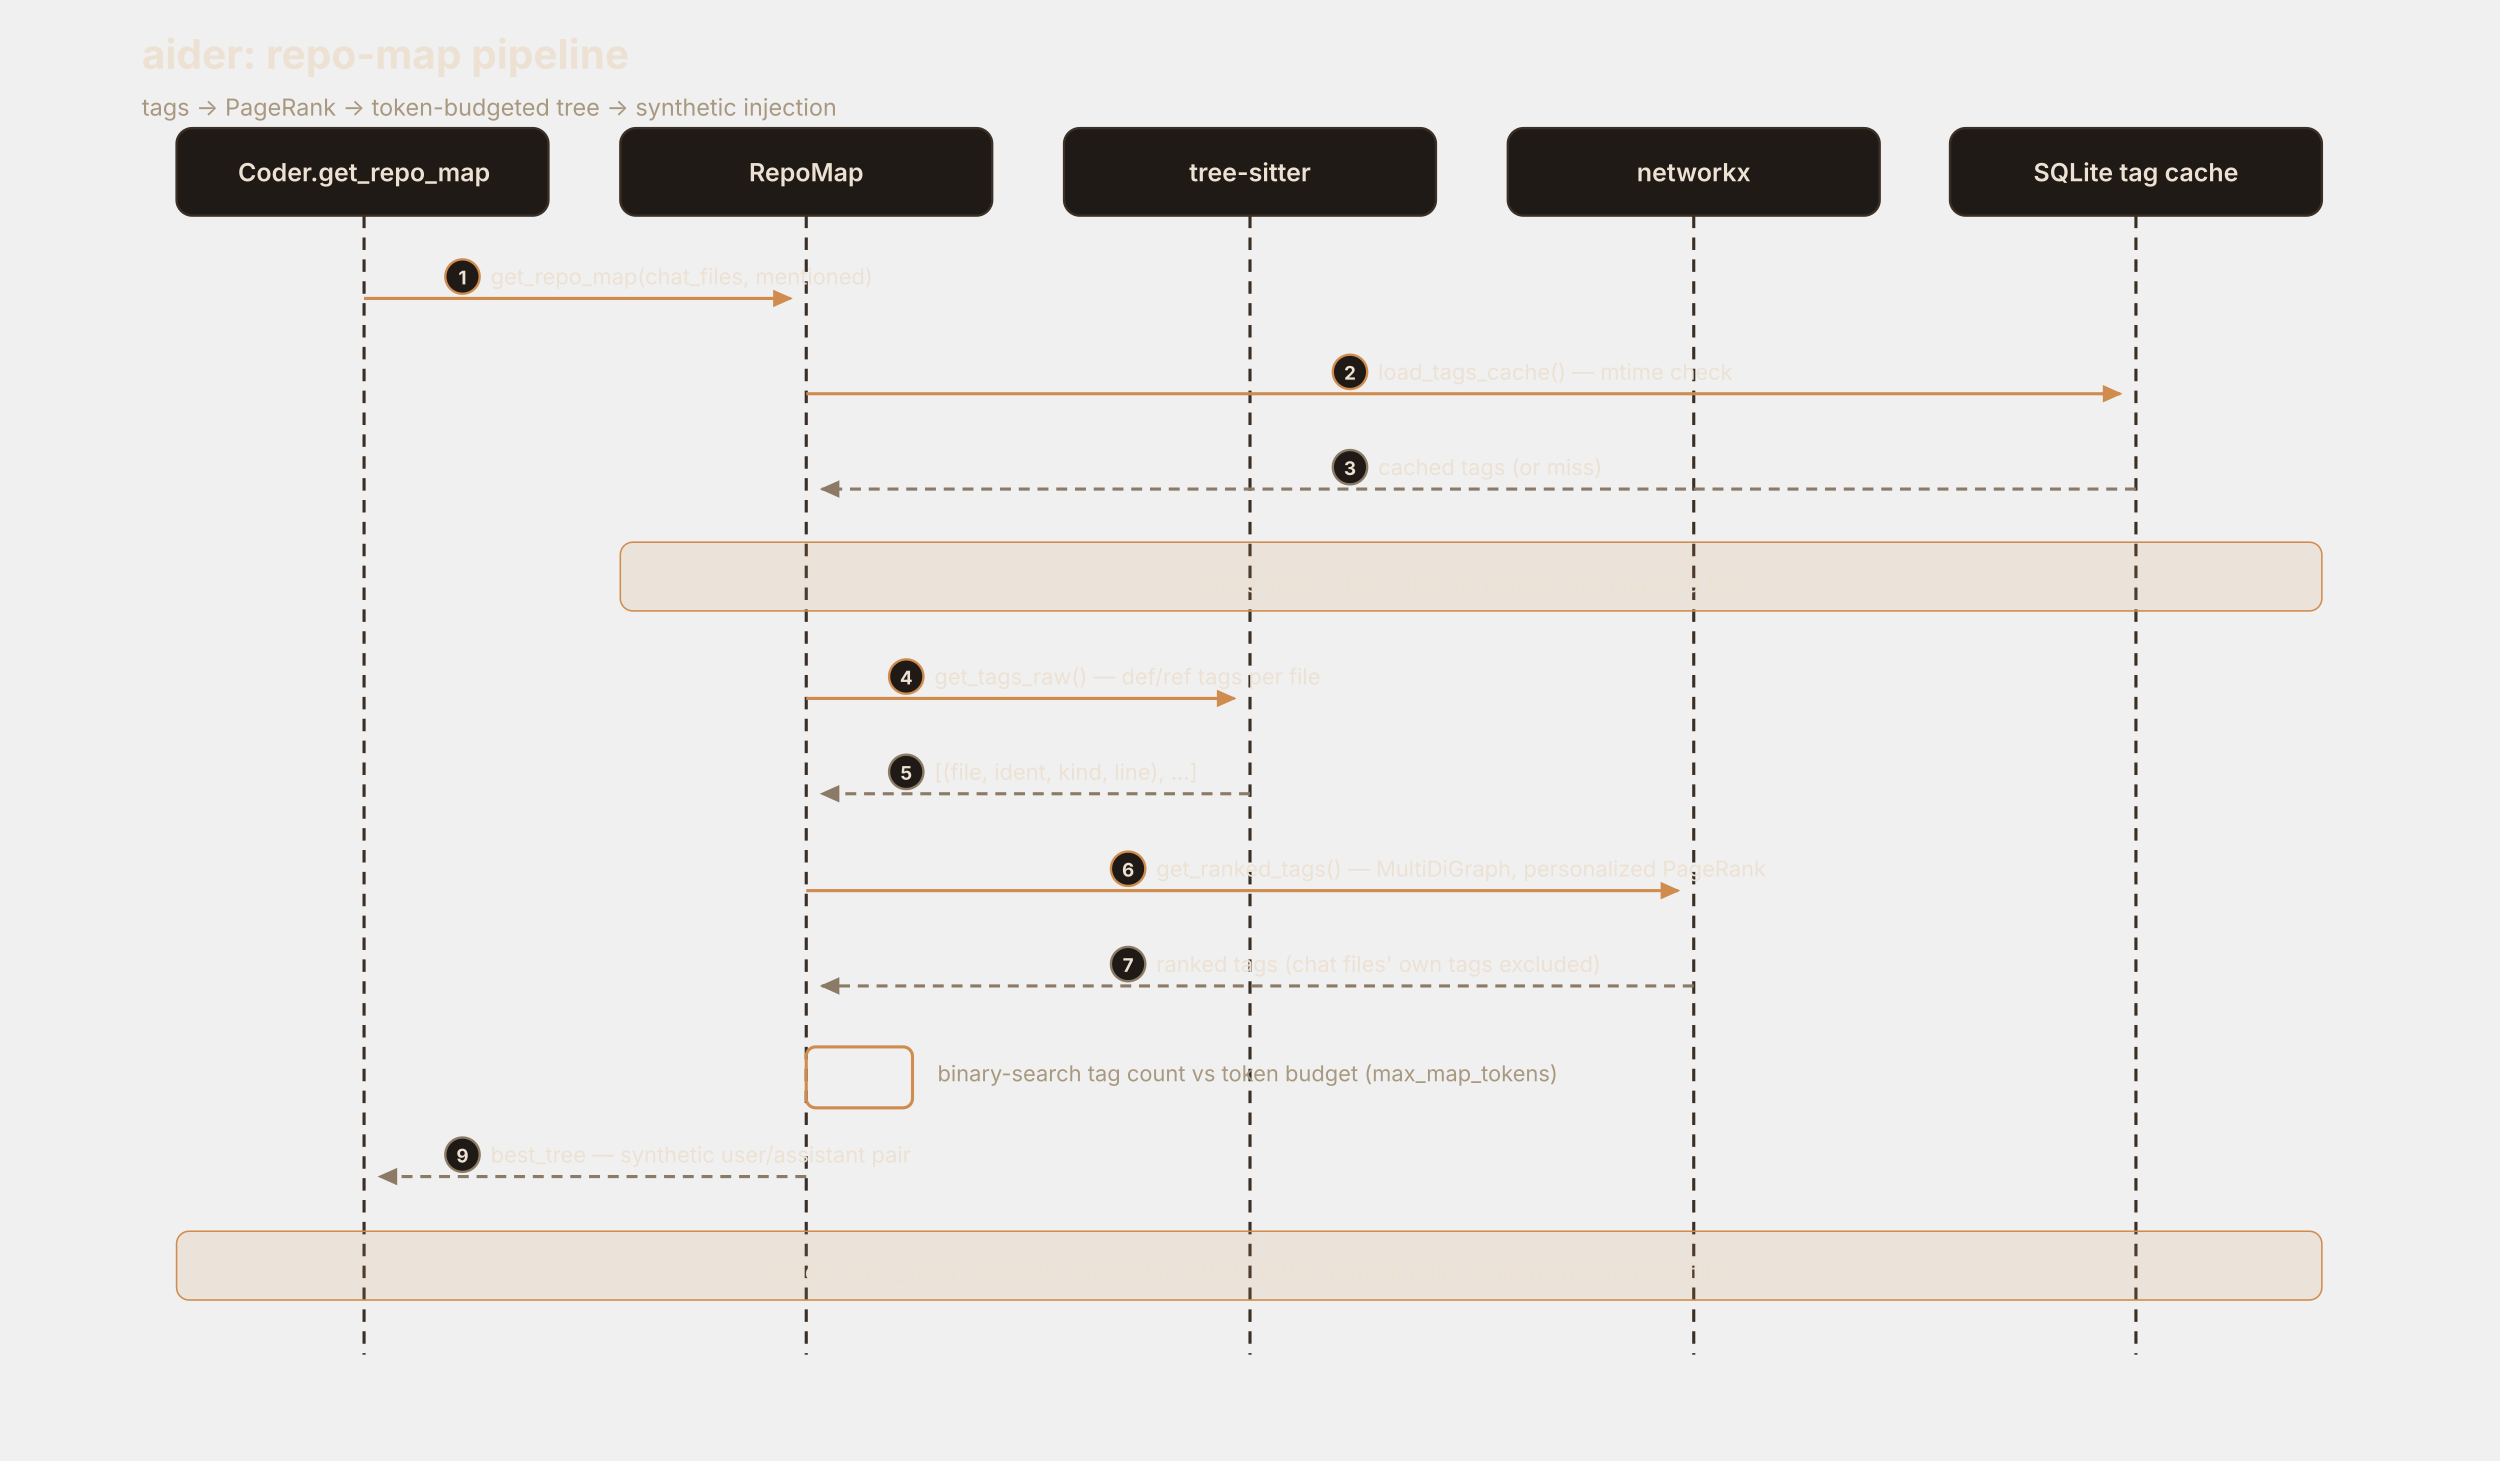
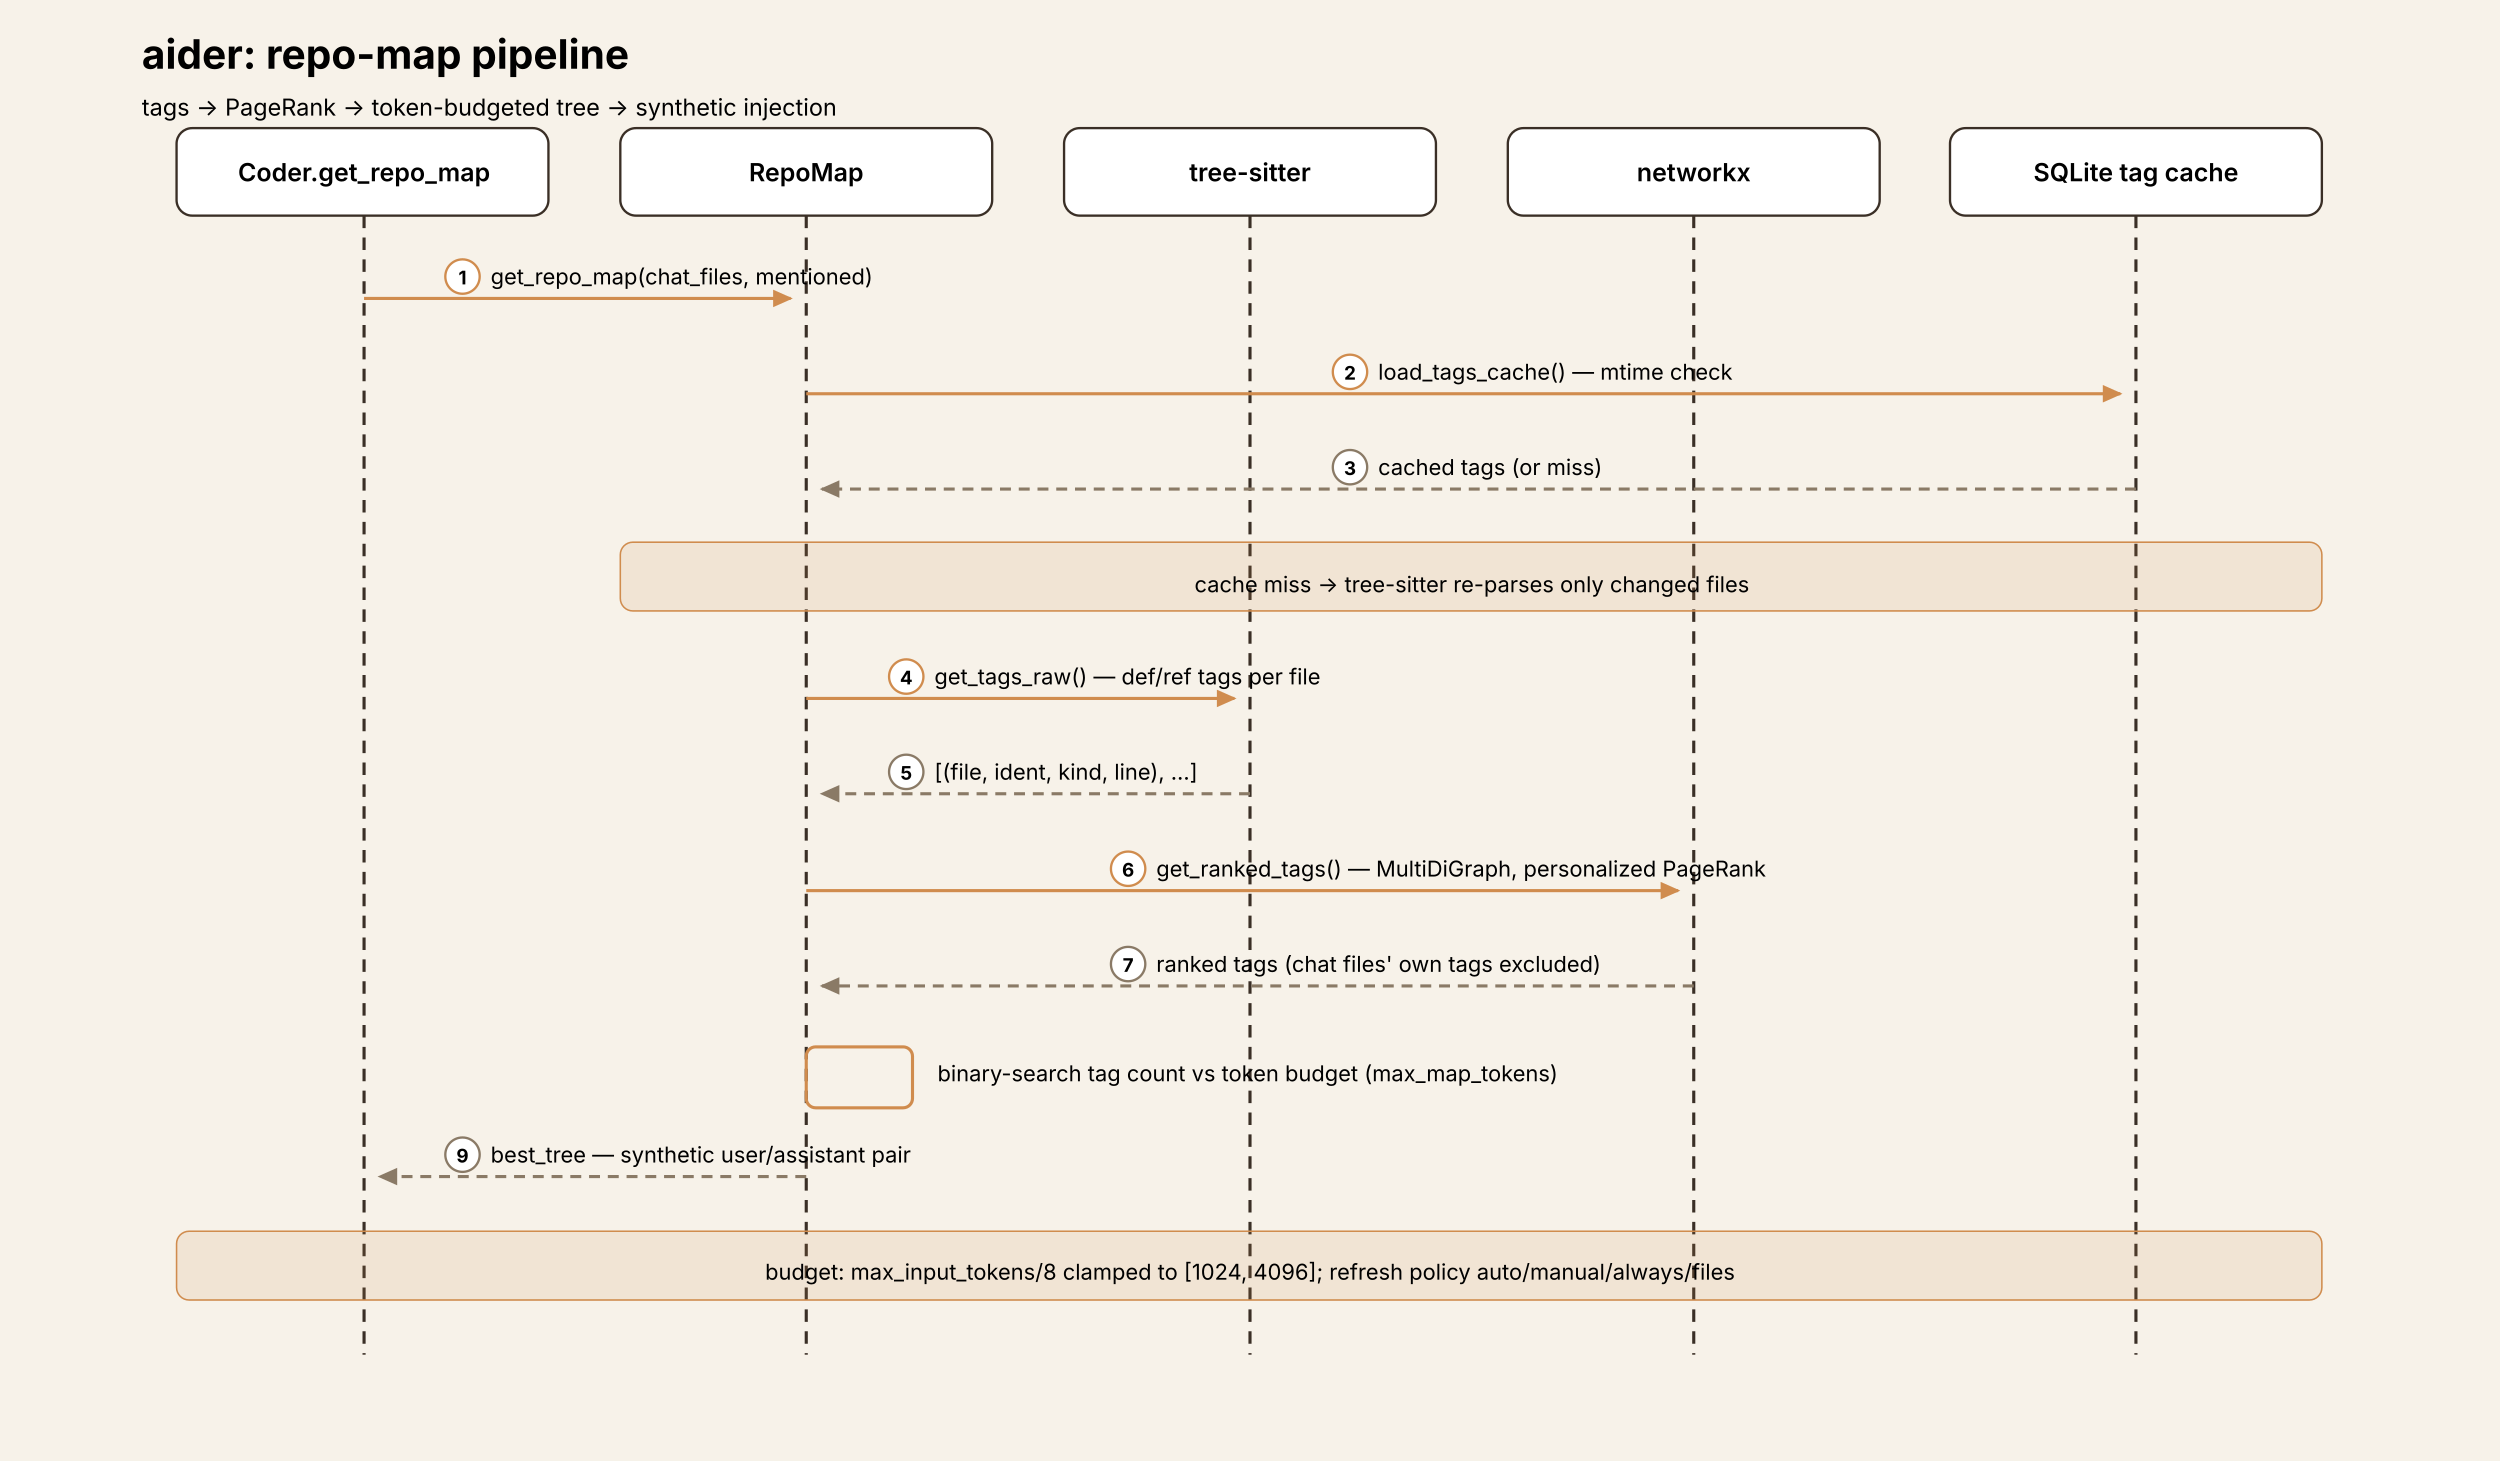
<svg xmlns="http://www.w3.org/2000/svg" viewBox="0 0 1600 935" width="1600" font-family="system-ui, -apple-system, sans-serif">
  <defs>
    <marker id="arrc" viewBox="0 0 10 10" refX="8" refY="5" markerWidth="7" markerHeight="7" orient="auto-start-reverse">
      <path d="M 0 1 L 9 5 L 0 9 z" fill="#d08c4e" />
    </marker>
    <marker id="arrr" viewBox="0 0 10 10" refX="8" refY="5" markerWidth="7" markerHeight="7" orient="auto-start-reverse">
      <path d="M 0 1 L 9 5 L 0 9 z" fill="#8a7a66" />
    </marker>
  </defs>
-   <text x="90.78" y="44" font-size="26" font-weight="700" fill="#ece1d3">aider: repo-map pipeline</text>
-   <text x="90.78" y="74" font-size="15" fill="#a89880">tags -&gt; PageRank -&gt; token-budgeted tree -&gt; synthetic injection</text>
+   <rect x="0" y="0" width="1600" height="935" fill="#f7f2e9" />
+   <text x="90.78" y="44" font-size="26" font-weight="700" fill="#000000">aider: repo-map pipeline</text>
+   <text x="90.78" y="74" font-size="15" fill="#000000">tags -&gt; PageRank -&gt; token-budgeted tree -&gt; synthetic injection</text>
  <line x1="233" y1="110" x2="233" y2="867" stroke="#3a2f26" stroke-width="2" stroke-dasharray="8 6" />
-   <rect x="113" y="82" width="238" height="56" rx="10" fill="#1f1a15" stroke="#3a2f26" stroke-width="1.5" />
-   <text x="233" y="116" text-anchor="middle" font-size="16" font-weight="600" fill="#ece1d3">Coder.get_repo_map</text>
+   <rect x="113" y="82" width="238" height="56" rx="10" fill="#ffffff" stroke="#3a2f26" stroke-width="1.5" />
+   <text x="233" y="116" text-anchor="middle" font-size="16" font-weight="600" fill="#000000">Coder.get_repo_map</text>
  <line x1="516" y1="110" x2="516" y2="867" stroke="#3a2f26" stroke-width="2" stroke-dasharray="8 6" />
-   <rect x="397" y="82" width="238" height="56" rx="10" fill="#1f1a15" stroke="#3a2f26" stroke-width="1.5" />
-   <text x="516" y="116" text-anchor="middle" font-size="16" font-weight="600" fill="#ece1d3">RepoMap</text>
+   <rect x="397" y="82" width="238" height="56" rx="10" fill="#ffffff" stroke="#3a2f26" stroke-width="1.5" />
+   <text x="516" y="116" text-anchor="middle" font-size="16" font-weight="600" fill="#000000">RepoMap</text>
  <line x1="800" y1="110" x2="800" y2="867" stroke="#3a2f26" stroke-width="2" stroke-dasharray="8 6" />
-   <rect x="681" y="82" width="238" height="56" rx="10" fill="#1f1a15" stroke="#3a2f26" stroke-width="1.5" />
-   <text x="800" y="116" text-anchor="middle" font-size="16" font-weight="600" fill="#ece1d3">tree-sitter</text>
+   <rect x="681" y="82" width="238" height="56" rx="10" fill="#ffffff" stroke="#3a2f26" stroke-width="1.5" />
+   <text x="800" y="116" text-anchor="middle" font-size="16" font-weight="600" fill="#000000">tree-sitter</text>
  <line x1="1084" y1="110" x2="1084" y2="867" stroke="#3a2f26" stroke-width="2" stroke-dasharray="8 6" />
-   <rect x="965" y="82" width="238" height="56" rx="10" fill="#1f1a15" stroke="#3a2f26" stroke-width="1.5" />
-   <text x="1084" y="116" text-anchor="middle" font-size="16" font-weight="600" fill="#ece1d3">networkx</text>
+   <rect x="965" y="82" width="238" height="56" rx="10" fill="#ffffff" stroke="#3a2f26" stroke-width="1.5" />
+   <text x="1084" y="116" text-anchor="middle" font-size="16" font-weight="600" fill="#000000">networkx</text>
  <line x1="1367" y1="110" x2="1367" y2="867" stroke="#3a2f26" stroke-width="2" stroke-dasharray="8 6" />
-   <rect x="1248" y="82" width="238" height="56" rx="10" fill="#1f1a15" stroke="#3a2f26" stroke-width="1.5" />
-   <text x="1367" y="116" text-anchor="middle" font-size="16" font-weight="600" fill="#ece1d3">SQLite tag cache</text>
+   <rect x="1248" y="82" width="238" height="56" rx="10" fill="#ffffff" stroke="#3a2f26" stroke-width="1.5" />
+   <text x="1367" y="116" text-anchor="middle" font-size="16" font-weight="600" fill="#000000">SQLite tag cache</text>
  <line x1="233" y1="191" x2="506" y2="191" stroke="#d08c4e" stroke-width="2" marker-end="url(#arrc)" />
-   <circle cx="296" cy="177" r="11" fill="#1f1a15" stroke="#d08c4e" stroke-width="1.5" />
-   <text x="296" y="182" text-anchor="middle" font-size="12" font-weight="700" fill="#ece1d3">1</text>
-   <text x="314" y="182" font-size="14" fill="#ece1d3">get_repo_map(chat_files, mentioned)</text>
+   <circle cx="296" cy="177" r="11" fill="#ffffff" stroke="#d08c4e" stroke-width="1.5" />
+   <text x="296" y="182" text-anchor="middle" font-size="12" font-weight="700" fill="#000000">1</text>
+   <text x="314" y="182" font-size="14" fill="#000000">get_repo_map(chat_files, mentioned)</text>
  <line x1="516" y1="252" x2="1357" y2="252" stroke="#d08c4e" stroke-width="2" marker-end="url(#arrc)" />
-   <circle cx="864" cy="238" r="11" fill="#1f1a15" stroke="#d08c4e" stroke-width="1.5" />
-   <text x="864" y="243" text-anchor="middle" font-size="12" font-weight="700" fill="#ece1d3">2</text>
-   <text x="882" y="243" font-size="14" fill="#ece1d3">load_tags_cache() — mtime check</text>
+   <circle cx="864" cy="238" r="11" fill="#ffffff" stroke="#d08c4e" stroke-width="1.5" />
+   <text x="864" y="243" text-anchor="middle" font-size="12" font-weight="700" fill="#000000">2</text>
+   <text x="882" y="243" font-size="14" fill="#000000">load_tags_cache() — mtime check</text>
  <line x1="1367" y1="313" x2="526" y2="313" stroke="#8a7a66" stroke-width="2" stroke-dasharray="7 5" marker-end="url(#arrr)" />
-   <circle cx="864" cy="299" r="11" fill="#1f1a15" stroke="#8a7a66" stroke-width="1.5" />
-   <text x="864" y="304" text-anchor="middle" font-size="12" font-weight="700" fill="#ece1d3">3</text>
-   <text x="882" y="304" font-size="14" fill="#ece1d3">cached tags (or miss)</text>
+   <circle cx="864" cy="299" r="11" fill="#ffffff" stroke="#8a7a66" stroke-width="1.5" />
+   <text x="864" y="304" text-anchor="middle" font-size="12" font-weight="700" fill="#000000">3</text>
+   <text x="882" y="304" font-size="14" fill="#000000">cached tags (or miss)</text>
  <rect x="397" y="347" width="1089" height="44" rx="8" fill="#d08c4e22" stroke="#d08c4e" stroke-width="1" />
-   <text x="942" y="379" text-anchor="middle" font-size="14" fill="#ece1d3">cache miss -&gt; tree-sitter re-parses only changed files</text>
+   <text x="942" y="379" text-anchor="middle" font-size="14" fill="#000000">cache miss -&gt; tree-sitter re-parses only changed files</text>
  <line x1="516" y1="447" x2="790" y2="447" stroke="#d08c4e" stroke-width="2" marker-end="url(#arrc)" />
-   <circle cx="580" cy="433" r="11" fill="#1f1a15" stroke="#d08c4e" stroke-width="1.5" />
-   <text x="580" y="438" text-anchor="middle" font-size="12" font-weight="700" fill="#ece1d3">4</text>
-   <text x="598" y="438" font-size="14" fill="#ece1d3">get_tags_raw() — def/ref tags per file</text>
+   <circle cx="580" cy="433" r="11" fill="#ffffff" stroke="#d08c4e" stroke-width="1.5" />
+   <text x="580" y="438" text-anchor="middle" font-size="12" font-weight="700" fill="#000000">4</text>
+   <text x="598" y="438" font-size="14" fill="#000000">get_tags_raw() — def/ref tags per file</text>
  <line x1="800" y1="508" x2="526" y2="508" stroke="#8a7a66" stroke-width="2" stroke-dasharray="7 5" marker-end="url(#arrr)" />
-   <circle cx="580" cy="494" r="11" fill="#1f1a15" stroke="#8a7a66" stroke-width="1.5" />
-   <text x="580" y="499" text-anchor="middle" font-size="12" font-weight="700" fill="#ece1d3">5</text>
-   <text x="598" y="499" font-size="14" fill="#ece1d3">[(file, ident, kind, line), …]</text>
+   <circle cx="580" cy="494" r="11" fill="#ffffff" stroke="#8a7a66" stroke-width="1.5" />
+   <text x="580" y="499" text-anchor="middle" font-size="12" font-weight="700" fill="#000000">5</text>
+   <text x="598" y="499" font-size="14" fill="#000000">[(file, ident, kind, line), …]</text>
  <line x1="516" y1="570" x2="1074" y2="570" stroke="#d08c4e" stroke-width="2" marker-end="url(#arrc)" />
-   <circle cx="722" cy="556" r="11" fill="#1f1a15" stroke="#d08c4e" stroke-width="1.5" />
-   <text x="722" y="561" text-anchor="middle" font-size="12" font-weight="700" fill="#ece1d3">6</text>
-   <text x="740" y="561" font-size="14" fill="#ece1d3">get_ranked_tags() — MultiDiGraph, personalized PageRank</text>
+   <circle cx="722" cy="556" r="11" fill="#ffffff" stroke="#d08c4e" stroke-width="1.5" />
+   <text x="722" y="561" text-anchor="middle" font-size="12" font-weight="700" fill="#000000">6</text>
+   <text x="740" y="561" font-size="14" fill="#000000">get_ranked_tags() — MultiDiGraph, personalized PageRank</text>
  <line x1="1084" y1="631" x2="526" y2="631" stroke="#8a7a66" stroke-width="2" stroke-dasharray="7 5" marker-end="url(#arrr)" />
-   <circle cx="722" cy="617" r="11" fill="#1f1a15" stroke="#8a7a66" stroke-width="1.5" />
-   <text x="722" y="622" text-anchor="middle" font-size="12" font-weight="700" fill="#ece1d3">7</text>
-   <text x="740" y="622" font-size="14" fill="#ece1d3">ranked tags (chat files' own tags excluded)</text>
+   <circle cx="722" cy="617" r="11" fill="#ffffff" stroke="#8a7a66" stroke-width="1.5" />
+   <text x="722" y="622" text-anchor="middle" font-size="12" font-weight="700" fill="#000000">7</text>
+   <text x="740" y="622" font-size="14" fill="#000000">ranked tags (chat files' own tags excluded)</text>
  <rect x="516" y="670" width="68" height="39" rx="6" fill="none" stroke="#d08c4e" stroke-width="2" />
-   <text x="600" y="692" font-size="14" fill="#a89880">binary-search tag count vs token budget (max_map_tokens)</text>
+   <text x="600" y="692" font-size="14" fill="#000000">binary-search tag count vs token budget (max_map_tokens)</text>
  <line x1="516" y1="753" x2="243" y2="753" stroke="#8a7a66" stroke-width="2" stroke-dasharray="7 5" marker-end="url(#arrr)" />
-   <circle cx="296" cy="739" r="11" fill="#1f1a15" stroke="#8a7a66" stroke-width="1.5" />
-   <text x="296" y="744" text-anchor="middle" font-size="12" font-weight="700" fill="#ece1d3">9</text>
-   <text x="314" y="744" font-size="14" fill="#ece1d3">best_tree — synthetic user/assistant pair</text>
+   <circle cx="296" cy="739" r="11" fill="#ffffff" stroke="#8a7a66" stroke-width="1.5" />
+   <text x="296" y="744" text-anchor="middle" font-size="12" font-weight="700" fill="#000000">9</text>
+   <text x="314" y="744" font-size="14" fill="#000000">best_tree — synthetic user/assistant pair</text>
  <rect x="113" y="788" width="1373" height="44" rx="8" fill="#d08c4e22" stroke="#d08c4e" stroke-width="1" />
-   <text x="800" y="819" text-anchor="middle" font-size="14" fill="#ece1d3">budget: max_input_tokens/8 clamped to [1024, 4096]; refresh policy auto/manual/always/files</text>
+   <text x="800" y="819" text-anchor="middle" font-size="14" fill="#000000">budget: max_input_tokens/8 clamped to [1024, 4096]; refresh policy auto/manual/always/files</text>
</svg>
